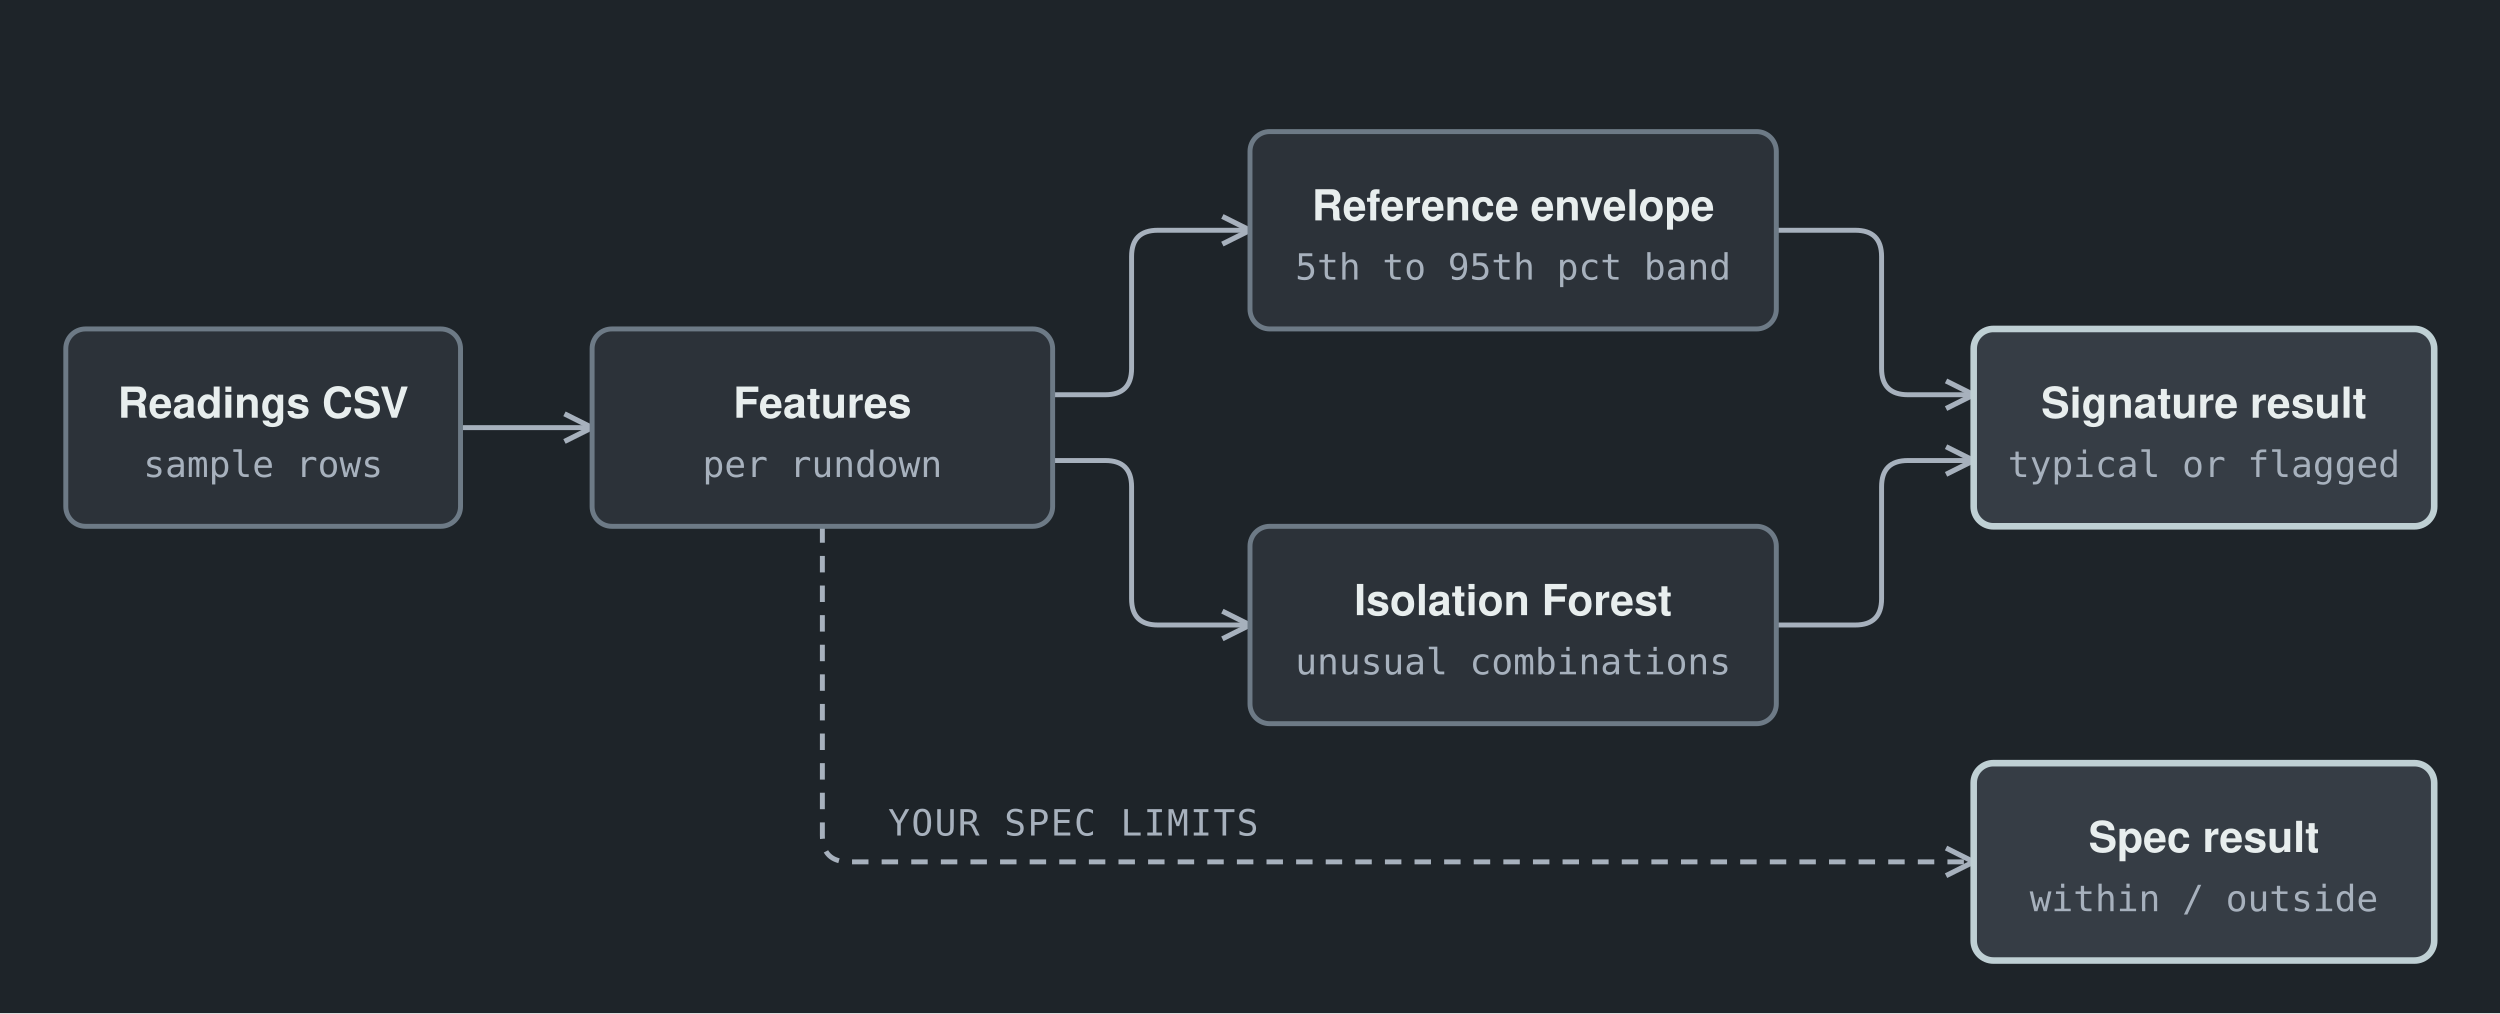
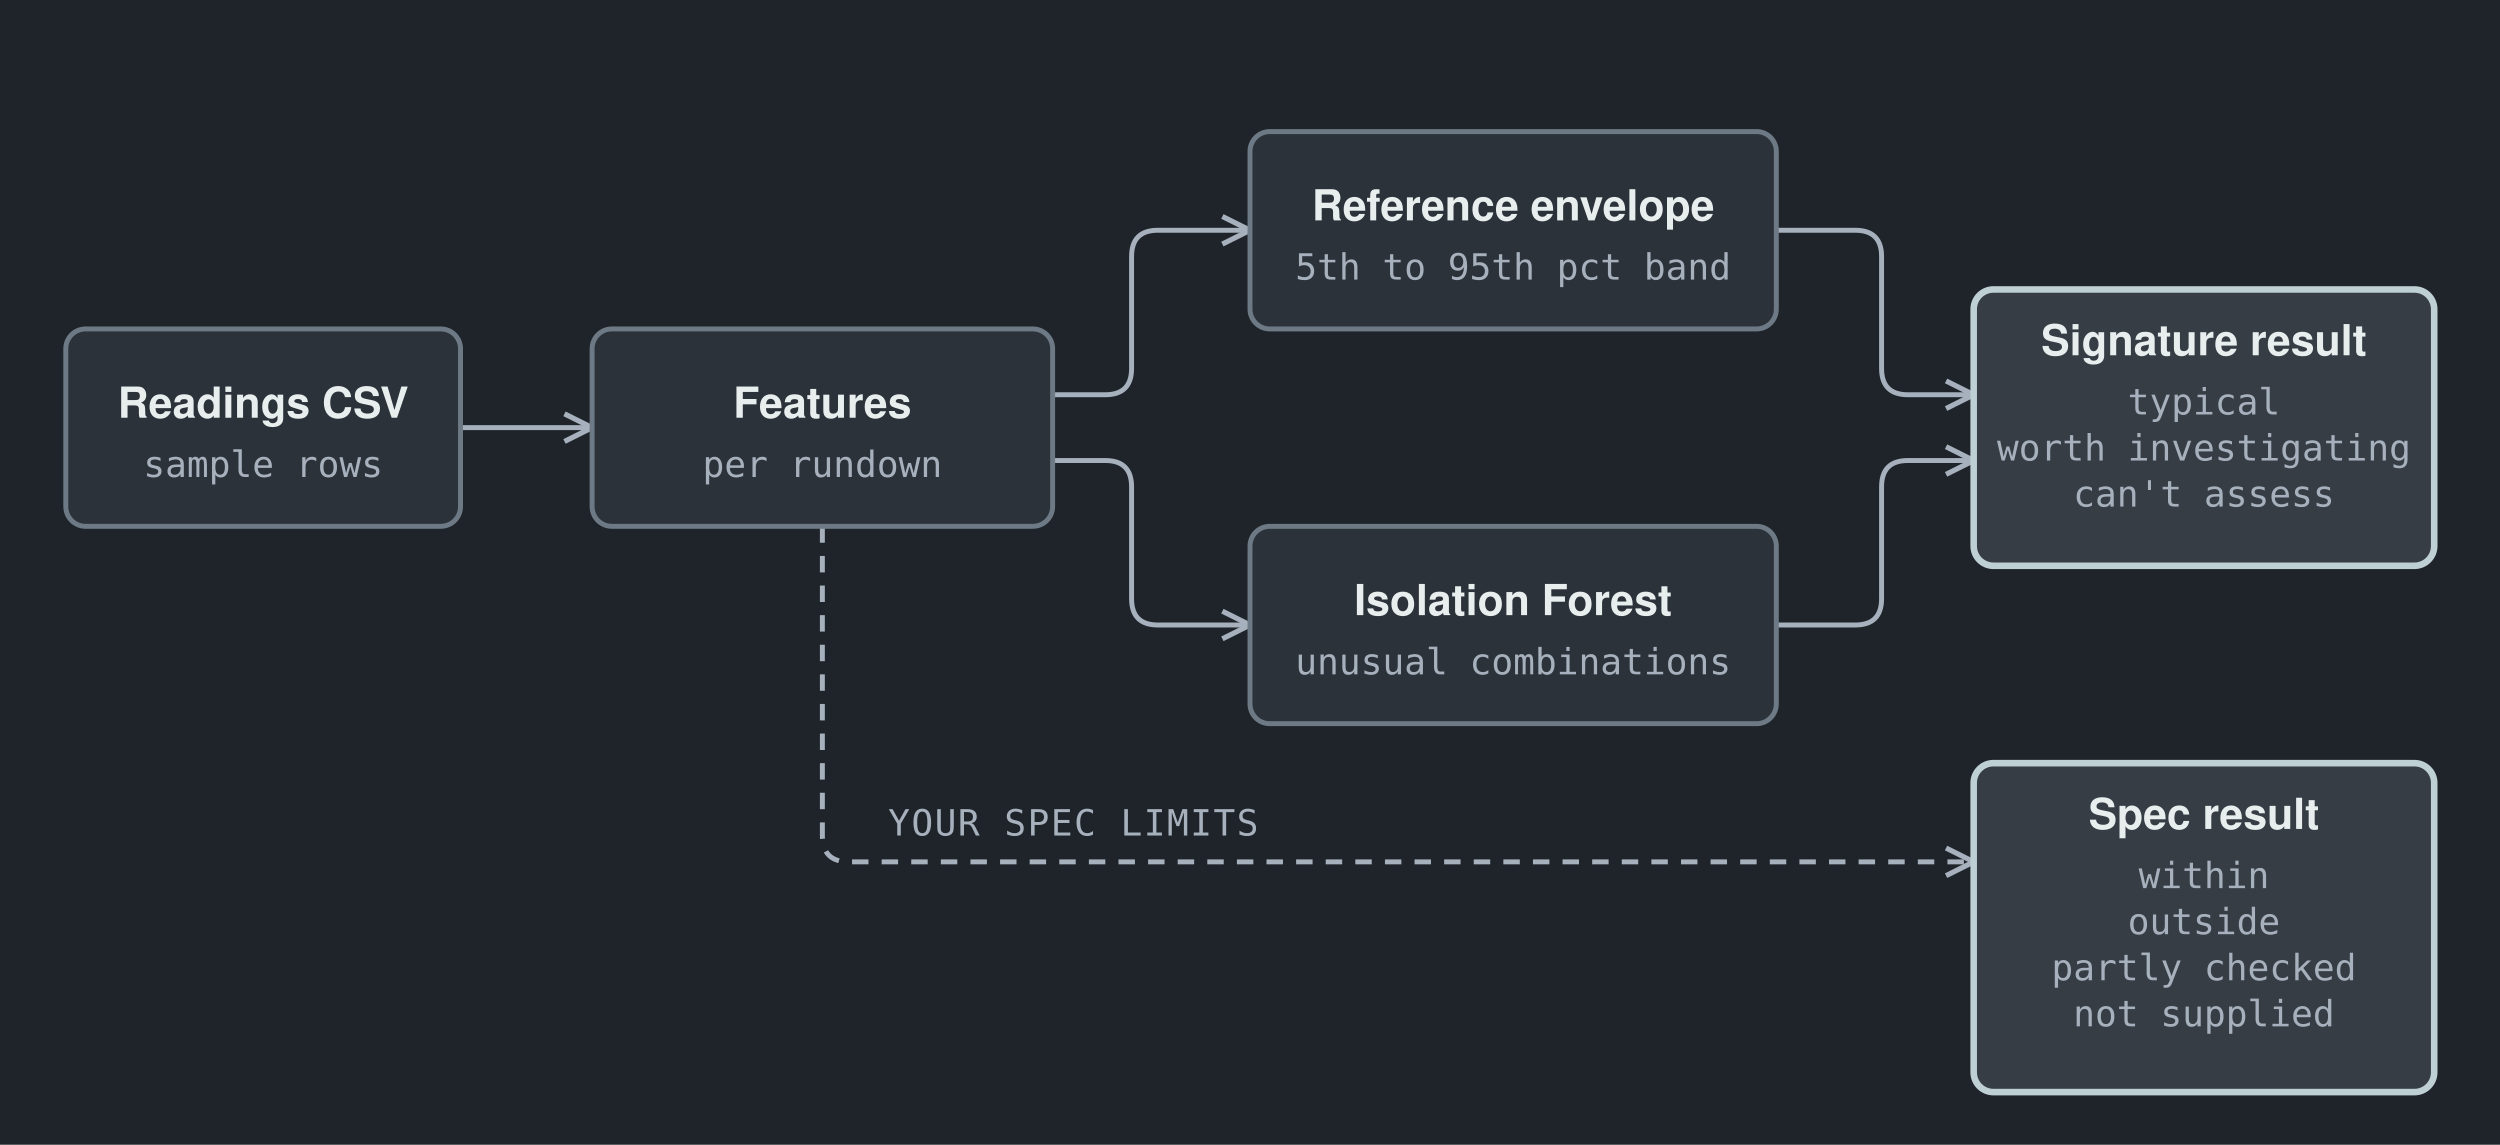
- <svg xmlns="http://www.w3.org/2000/svg" viewBox="0 0 760 308" width="760" height="308" role="img" aria-labelledby="hiw-title hiw-desc">
-   <rect width="760" height="308" fill="#1e2429" />
+ <svg xmlns="http://www.w3.org/2000/svg" viewBox="0 0 760 348" width="760" height="348" role="img" aria-labelledby="hiw-title hiw-desc">
+   <rect width="760" height="348" fill="#1e2429" />
  <defs>
    <marker id="hiw-arrow" viewBox="0 0 10 10" refX="9" refY="5" markerWidth="7" markerHeight="7" orient="auto-start-reverse">
      <path d="M1 1 9 5 1 9" fill="none" stroke="#a7b1bd" stroke-width="1.5" />
    </marker>
  </defs>
  <g fill="none" stroke="#a7b1bd" stroke-width="1.5" marker-end="url(#hiw-arrow)">
    <path d="M140 130H180" />
    <path d="M320 120H336Q344 120 344 112V78Q344 70 352 70H380" />
    <path d="M320 140H336Q344 140 344 148V182Q344 190 352 190H380" />
    <path d="M540 70H564Q572 70 572 78V112Q572 120 580 120H600" />
    <path d="M540 190H564Q572 190 572 182V148Q572 140 580 140H600" />
    <path d="M250 160V254Q250 262 258 262H600" stroke-dasharray="5 4" />
  </g>
  <text x="270" y="254" font-family="ui-monospace, Menlo, monospace" font-size="11" fill="#a7b1bd" letter-spacing="0.04em">YOUR SPEC LIMITS</text>
  <g stroke="#6d7a86" stroke-width="1.5" fill="#2c3239">
    <rect x="20" y="100" width="120" height="60" rx="6" />
    <rect x="180" y="100" width="140" height="60" rx="6" />
    <rect x="380" y="40" width="160" height="60" rx="6" />
    <rect x="380" y="160" width="160" height="60" rx="6" />
  </g>
  <g stroke="#bfd0d4" stroke-width="2" fill="#363d45">
-     <rect x="600" y="100" width="140" height="60" rx="6" />
-     <rect x="600" y="232" width="140" height="60" rx="6" />
+     <rect x="600" y="88" width="140" height="84" rx="6" />
+     <rect x="600" y="232" width="140" height="100" rx="6" />
  </g>
  <g font-family="Segoe UI, Helvetica, Arial, sans-serif" font-size="13" font-weight="600" fill="#e8eeee" text-anchor="middle">
    <text x="80" y="127">Readings CSV</text>
    <text x="250" y="127">Features</text>
    <text x="460" y="67">Reference envelope</text>
    <text x="460" y="187">Isolation Forest</text>
-     <text x="670" y="127">Signature result</text>
-     <text x="670" y="259">Spec result</text>
+     <text x="670" y="108">Signature result</text>
+     <text x="670" y="252">Spec result</text>
  </g>
  <g font-family="ui-monospace, Menlo, monospace" font-size="11" fill="#a7b1bd" text-anchor="middle">
    <text x="80" y="145">sample rows</text>
    <text x="250" y="145">per rundown</text>
    <text x="460" y="85">5th to 95th pct band</text>
    <text x="460" y="205">unusual combinations</text>
-     <text x="670" y="145">typical or flagged</text>
-     <text x="670" y="277">within / outside</text>
+     <text x="670" y="126">typical</text>
+     <text x="670" y="140">worth investigating</text>
+     <text x="670" y="154">can't assess</text>
+     <text x="670" y="270">within</text>
+     <text x="670" y="284">outside</text>
+     <text x="670" y="298">partly checked</text>
+     <text x="670" y="312">not supplied</text>
  </g>
</svg>
